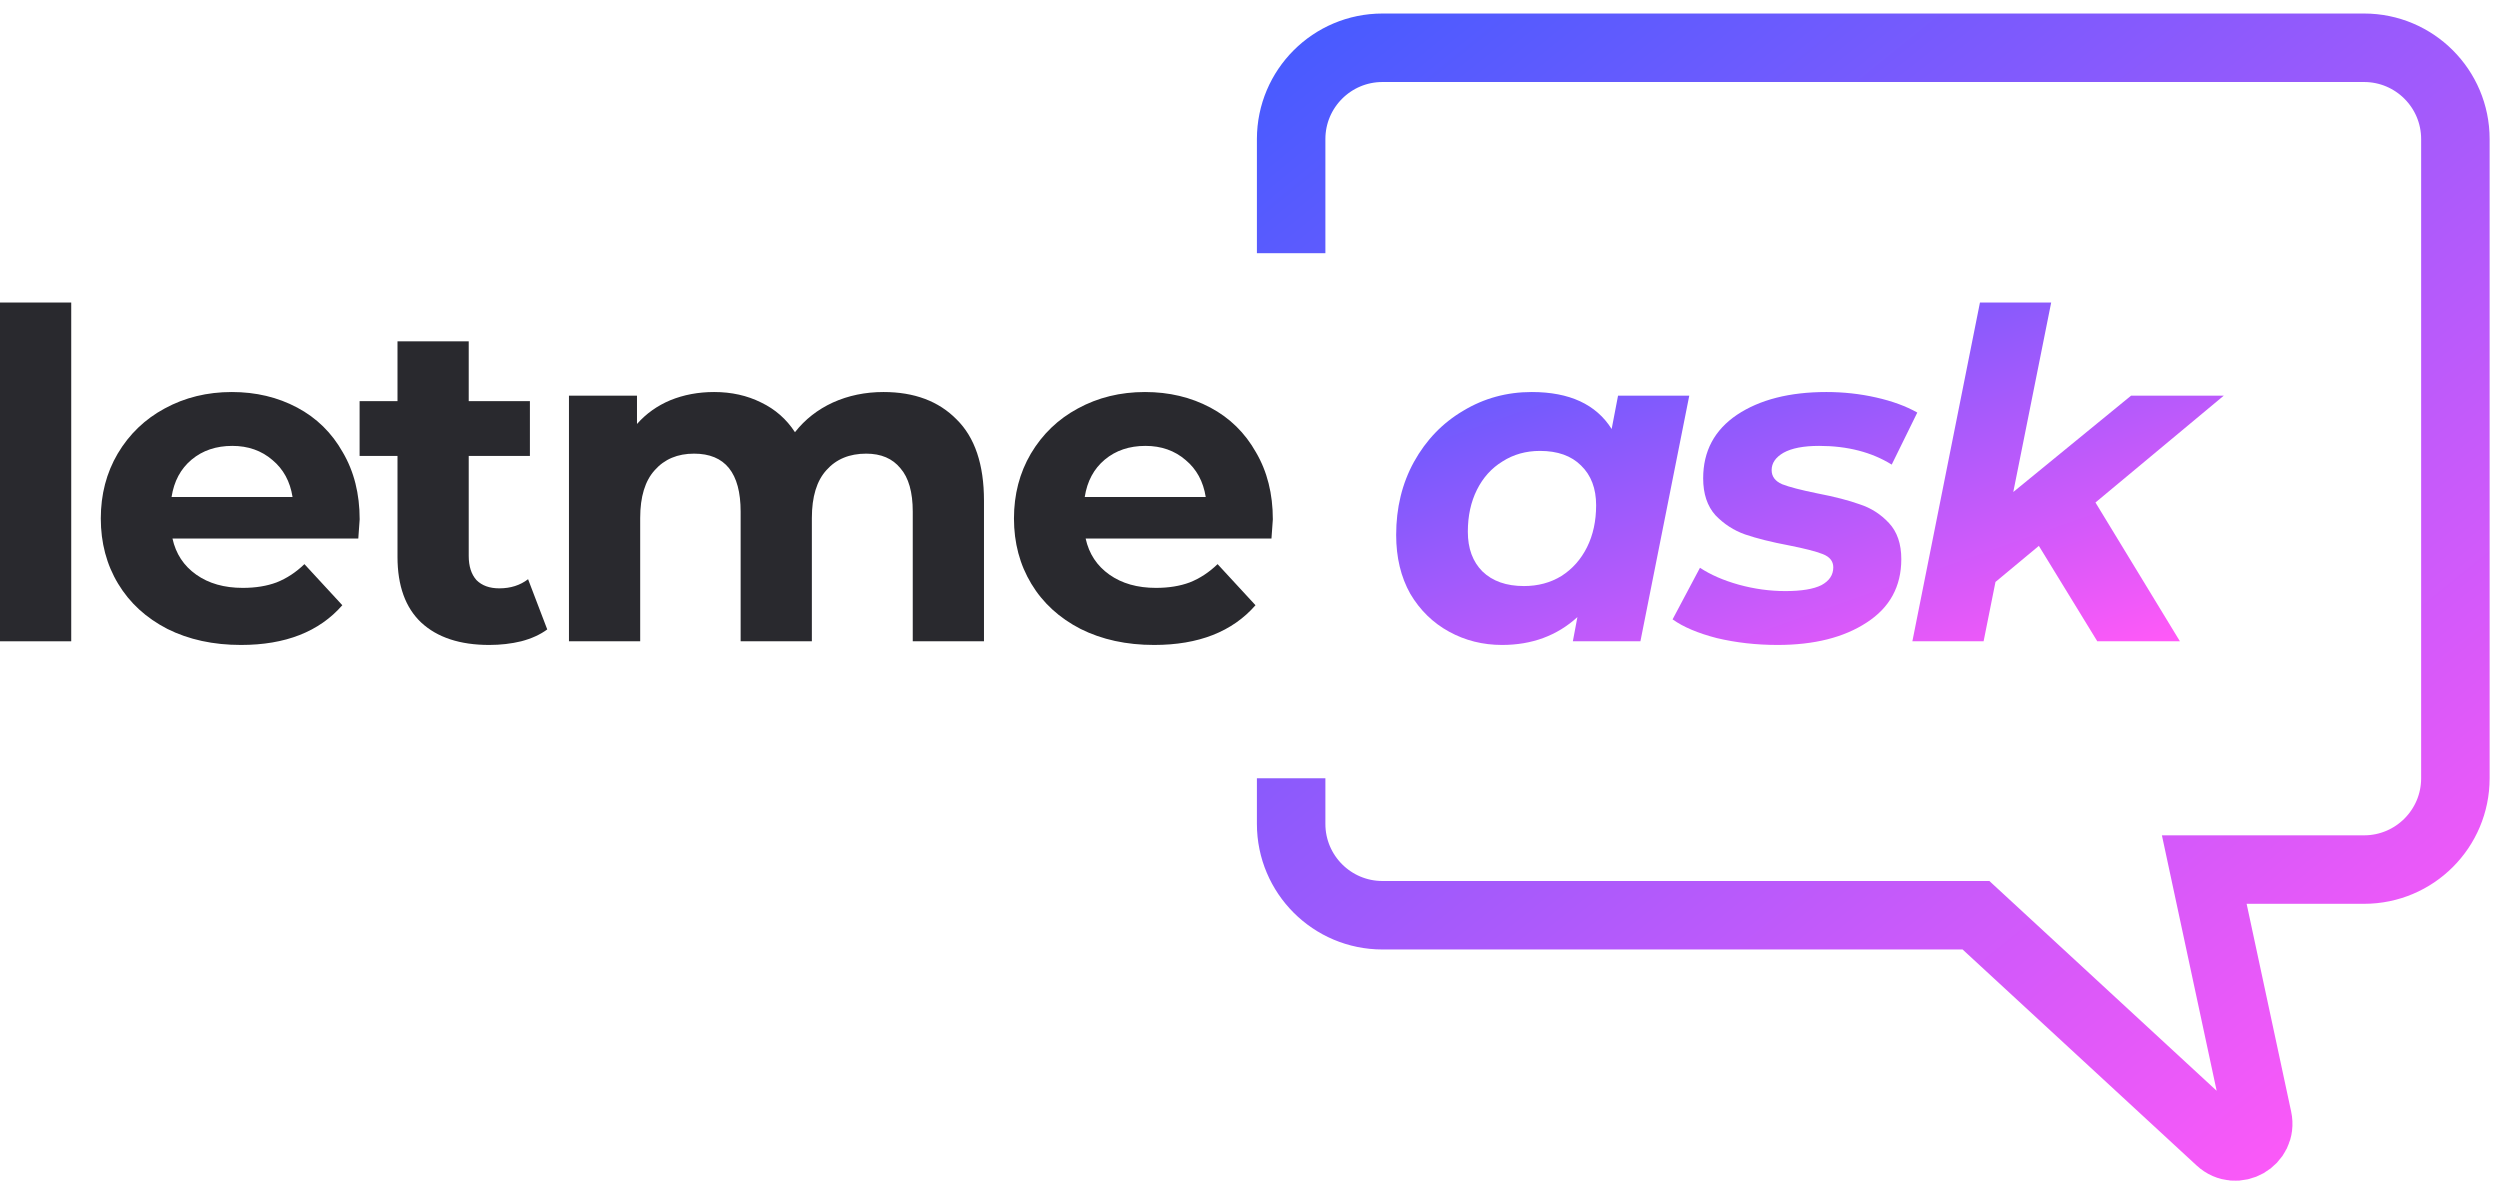
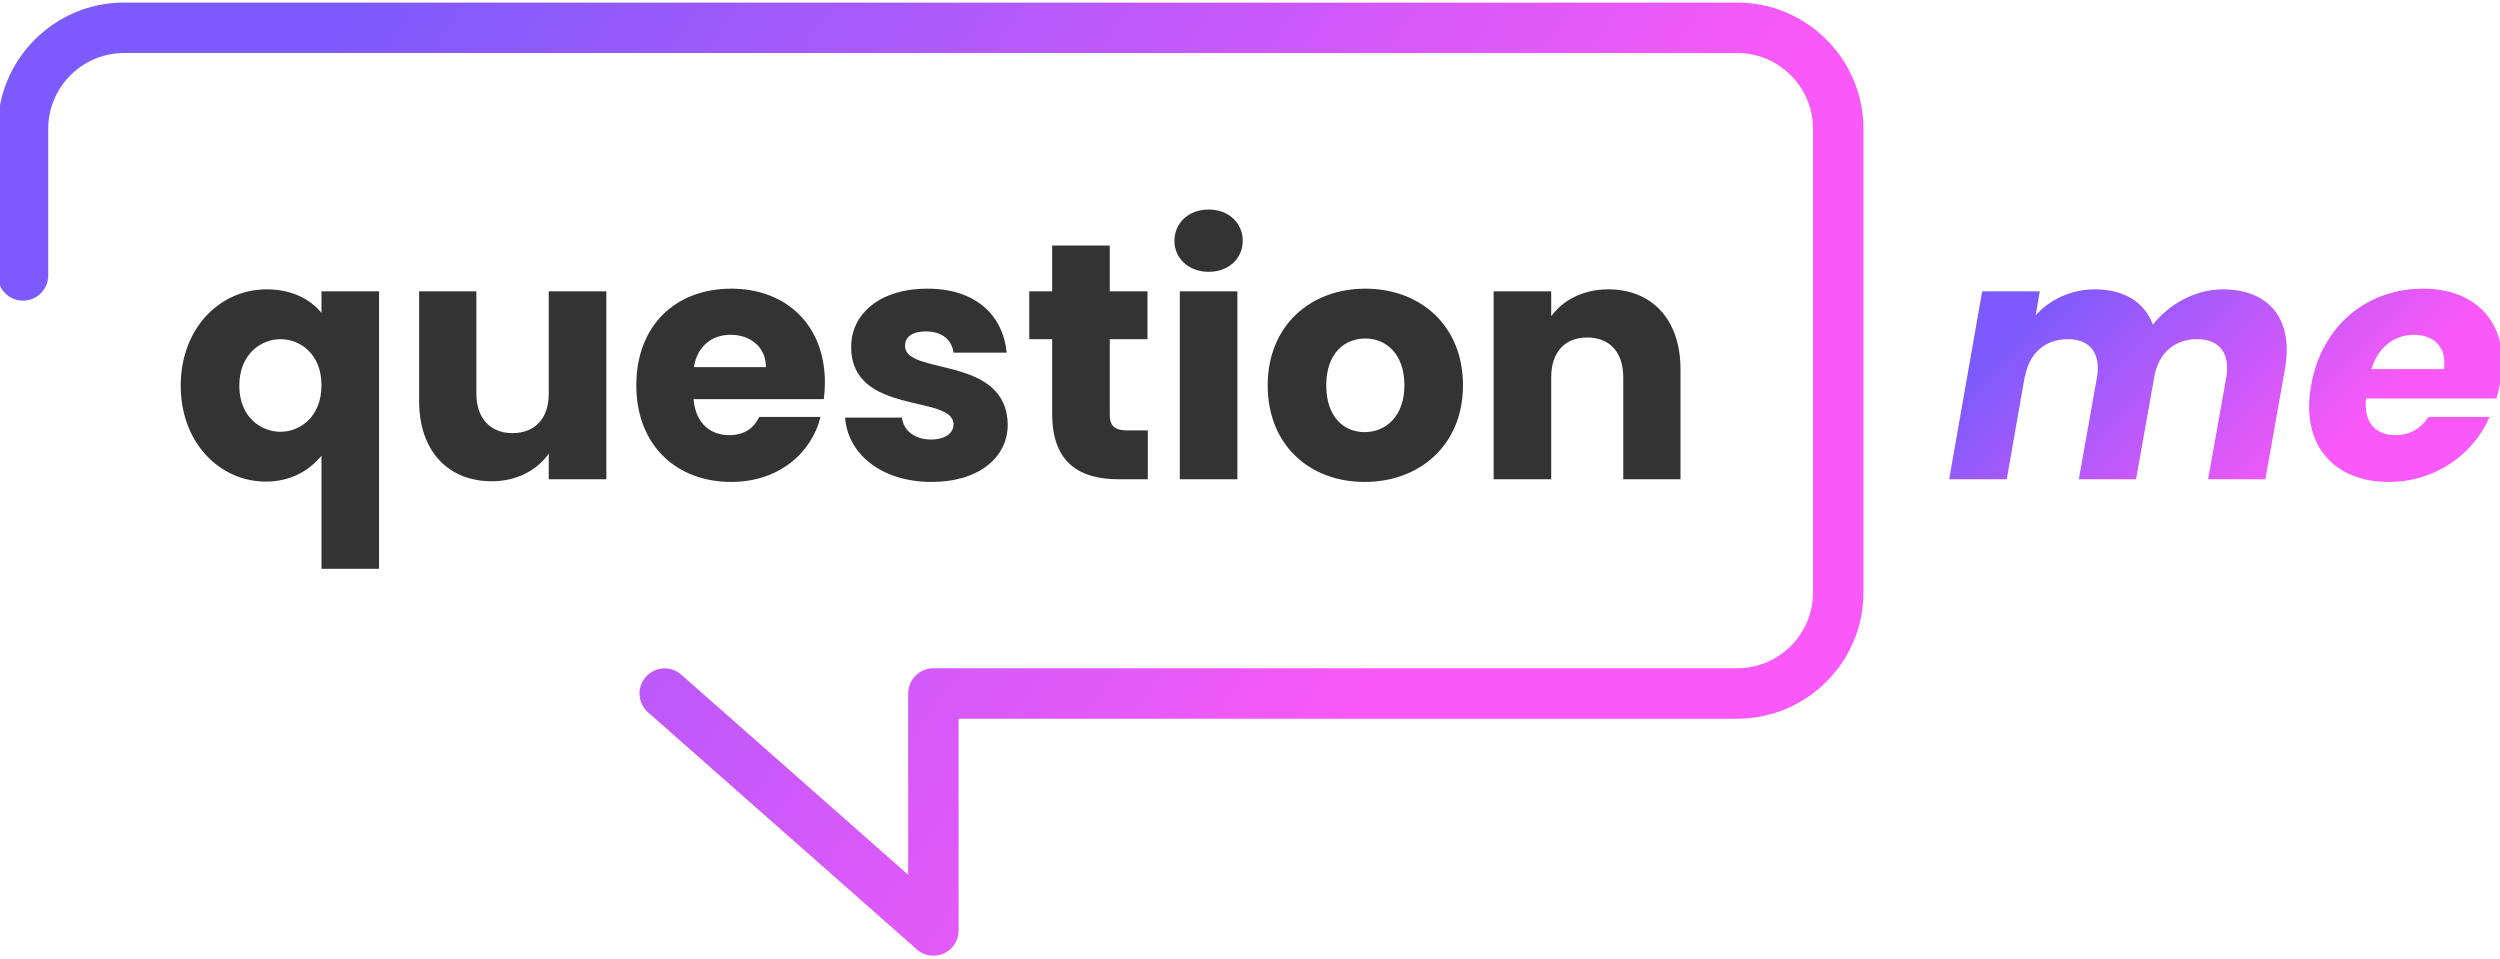
- <svg xmlns="http://www.w3.org/2000/svg" width="157" height="75" viewBox="0 0 157 75" fill="none">
-   <path d="M0 18.999H4.473V40.273H0V18.999Z" fill="#29292E" />
-   <path d="M22.587 32.618C22.587 32.675 22.558 33.077 22.501 33.822H10.832C11.042 34.778 11.539 35.533 12.323 36.087C13.106 36.642 14.081 36.919 15.247 36.919C16.05 36.919 16.757 36.804 17.369 36.575C18 36.326 18.583 35.944 19.118 35.428L21.498 38.008C20.045 39.671 17.923 40.503 15.133 40.503C13.393 40.503 11.854 40.168 10.516 39.499C9.178 38.811 8.146 37.865 7.42 36.661C6.693 35.457 6.33 34.09 6.33 32.561C6.33 31.051 6.684 29.694 7.391 28.489C8.117 27.266 9.102 26.32 10.344 25.651C11.606 24.963 13.011 24.619 14.559 24.619C16.069 24.619 17.436 24.944 18.659 25.593C19.883 26.243 20.838 27.18 21.526 28.403C22.234 29.608 22.587 31.012 22.587 32.618ZM14.588 28.002C13.575 28.002 12.724 28.289 12.036 28.862C11.348 29.436 10.927 30.219 10.774 31.213H18.372C18.22 30.238 17.799 29.464 17.111 28.891C16.423 28.298 15.582 28.002 14.588 28.002Z" fill="#29292E" />
-   <path d="M34.367 39.528C33.928 39.853 33.383 40.102 32.733 40.273C32.102 40.426 31.433 40.503 30.726 40.503C28.891 40.503 27.467 40.035 26.454 39.098C25.46 38.161 24.963 36.785 24.963 34.969V28.633H22.583V25.192H24.963V21.436H29.436V25.192H33.278V28.633H29.436V34.912C29.436 35.562 29.598 36.068 29.923 36.431C30.267 36.776 30.745 36.948 31.357 36.948C32.064 36.948 32.666 36.756 33.163 36.374L34.367 39.528Z" fill="#29292E" />
-   <path d="M55.486 24.619C57.417 24.619 58.946 25.192 60.074 26.339C61.221 27.467 61.794 29.168 61.794 31.443V40.273H57.321V32.131C57.321 30.907 57.063 29.999 56.547 29.407C56.05 28.795 55.333 28.489 54.397 28.489C53.345 28.489 52.514 28.833 51.902 29.522C51.291 30.191 50.985 31.194 50.985 32.532V40.273H46.512V32.131C46.512 29.703 45.537 28.489 43.587 28.489C42.555 28.489 41.733 28.833 41.122 29.522C40.51 30.191 40.204 31.194 40.204 32.532V40.273H35.731V24.848H40.003V26.626C40.577 25.976 41.275 25.479 42.096 25.135C42.938 24.791 43.855 24.619 44.849 24.619C45.938 24.619 46.923 24.838 47.802 25.278C48.681 25.699 49.389 26.32 49.924 27.142C50.555 26.339 51.348 25.718 52.304 25.278C53.279 24.838 54.339 24.619 55.486 24.619Z" fill="#29292E" />
-   <path d="M79.934 32.618C79.934 32.675 79.906 33.077 79.848 33.822H68.179C68.389 34.778 68.886 35.533 69.67 36.087C70.454 36.642 71.428 36.919 72.594 36.919C73.397 36.919 74.104 36.804 74.716 36.575C75.347 36.326 75.93 35.944 76.465 35.428L78.845 38.008C77.392 39.671 75.27 40.503 72.48 40.503C70.74 40.503 69.201 40.168 67.864 39.499C66.525 38.811 65.493 37.865 64.767 36.661C64.041 35.457 63.677 34.09 63.677 32.561C63.677 31.051 64.031 29.694 64.738 28.489C65.465 27.266 66.449 26.32 67.692 25.651C68.953 24.963 70.358 24.619 71.906 24.619C73.416 24.619 74.783 24.944 76.006 25.593C77.23 26.243 78.185 27.18 78.874 28.403C79.581 29.608 79.934 31.012 79.934 32.618ZM71.935 28.002C70.922 28.002 70.071 28.289 69.383 28.862C68.695 29.436 68.275 30.219 68.121 31.213H75.72C75.567 30.238 75.146 29.464 74.458 28.891C73.77 28.298 72.929 28.002 71.935 28.002Z" fill="#29292E" />
-   <path d="M106.086 24.848L103.018 40.273H98.775L99.061 38.754C97.781 39.92 96.204 40.503 94.331 40.503C93.126 40.503 92.018 40.226 91.005 39.671C89.992 39.117 89.179 38.324 88.567 37.292C87.975 36.24 87.679 35.007 87.679 33.593C87.679 31.892 88.051 30.363 88.797 29.006C89.561 27.629 90.594 26.559 91.894 25.794C93.193 25.011 94.627 24.619 96.194 24.619C98.564 24.619 100.237 25.393 101.212 26.941L101.613 24.848H106.086ZM95.707 36.804C96.586 36.804 97.37 36.594 98.058 36.173C98.746 35.734 99.281 35.132 99.664 34.367C100.046 33.602 100.237 32.723 100.237 31.729C100.237 30.678 99.922 29.846 99.291 29.235C98.679 28.623 97.819 28.317 96.71 28.317C95.831 28.317 95.047 28.537 94.359 28.977C93.671 29.397 93.136 29.99 92.754 30.754C92.371 31.519 92.18 32.398 92.18 33.392C92.18 34.444 92.486 35.275 93.098 35.887C93.728 36.498 94.598 36.804 95.707 36.804Z" fill="url(#paint0_linear)" />
-   <path d="M111.632 40.503C110.294 40.503 109.023 40.359 107.819 40.073C106.634 39.767 105.707 39.375 105.038 38.897L106.758 35.657C107.427 36.097 108.239 36.451 109.195 36.718C110.17 36.986 111.145 37.12 112.119 37.12C113.133 37.12 113.888 36.995 114.385 36.747C114.882 36.479 115.13 36.106 115.13 35.629C115.13 35.246 114.91 34.969 114.471 34.797C114.031 34.625 113.324 34.444 112.349 34.252C111.24 34.042 110.323 33.813 109.596 33.564C108.889 33.316 108.268 32.914 107.733 32.36C107.217 31.787 106.959 31.012 106.959 30.038C106.959 28.336 107.666 27.008 109.08 26.052C110.514 25.096 112.387 24.619 114.7 24.619C115.77 24.619 116.812 24.733 117.825 24.963C118.838 25.192 119.698 25.508 120.406 25.909L118.8 29.177C117.538 28.394 116.019 28.002 114.241 28.002C113.266 28.002 112.521 28.145 112.005 28.432C111.508 28.719 111.259 29.082 111.259 29.522C111.259 29.923 111.479 30.219 111.919 30.41C112.358 30.582 113.094 30.774 114.127 30.984C115.216 31.194 116.105 31.424 116.793 31.672C117.5 31.901 118.112 32.293 118.628 32.847C119.144 33.402 119.402 34.157 119.402 35.113C119.402 36.833 118.676 38.161 117.223 39.098C115.79 40.035 113.926 40.503 111.632 40.503Z" fill="url(#paint1_linear)" />
-   <path d="M131.595 31.557L136.899 40.273H131.71L128.04 34.281L125.316 36.546L124.57 40.273H120.097L124.341 18.999H128.814L126.434 30.898L133.831 24.848H139.652L131.595 31.557Z" fill="url(#paint2_linear)" />
-   <path d="M81.084 15.902V8.734C81.084 5.567 83.652 3 86.819 3H148.463C151.63 3 154.198 5.567 154.198 8.734V48.875C154.198 52.042 151.63 54.609 148.463 54.609H138.428L141.782 70.26C142.075 71.628 140.436 72.563 139.408 71.614L124.092 57.477H86.819C83.652 57.477 81.084 54.909 81.084 51.742V48.875" stroke="url(#paint3_linear)" stroke-width="4.301" />
+ <svg xmlns="http://www.w3.org/2000/svg" xmlns:xlink="http://www.w3.org/1999/xlink" xml:space="preserve" width="50.8mm" height="19.473mm" version="1.1" style="shape-rendering:geometricPrecision; text-rendering:geometricPrecision; image-rendering:optimizeQuality; fill-rule:evenodd; clip-rule:evenodd" viewBox="0 0 5079.98 1947.32">
  <defs>
-     <linearGradient id="paint0_linear" x1="87.679" y1="18.999" x2="99.758" y2="53.111" gradientUnits="userSpaceOnUse">
-       <stop stop-color="#485BFF" />
-       <stop offset="1" stop-color="#FF59F8" />
+     <style type="text/css">
+    
+     .fil1 {fill:#333333;fill-rule:nonzero}
+     .fil0 {fill:url(#id0);fill-rule:nonzero}
+     .fil2 {fill:url(#id1);fill-rule:nonzero}
+    
+   </style>
+     <linearGradient id="id0" gradientUnits="userSpaceOnUse" x1="644.13" y1="107.48" x2="2701.47" y2="1522.72">
+       <stop offset="0" style="stop-opacity:1; stop-color:#7C5AFD" />
+       <stop offset="1" style="stop-opacity:1; stop-color:#F959F8" />
    </linearGradient>
-     <linearGradient id="paint1_linear" x1="87.679" y1="18.999" x2="99.758" y2="53.111" gradientUnits="userSpaceOnUse">
-       <stop stop-color="#485BFF" />
-       <stop offset="1" stop-color="#FF59F8" />
-     </linearGradient>
-     <linearGradient id="paint2_linear" x1="87.679" y1="18.999" x2="99.758" y2="53.111" gradientUnits="userSpaceOnUse">
-       <stop stop-color="#485BFF" />
-       <stop offset="1" stop-color="#FF59F8" />
-     </linearGradient>
-     <linearGradient id="paint3_linear" x1="81.084" y1="3" x2="141.295" y2="77.547" gradientUnits="userSpaceOnUse">
-       <stop stop-color="#485BFF" />
-       <stop offset="1" stop-color="#FF59F8" />
-     </linearGradient>
+     <linearGradient id="id1" gradientUnits="userSpaceOnUse" xlink:href="#id0" x1="4234.61" y1="526.17" x2="4681.31" y2="975.41">
+   </linearGradient>
  </defs>
+   <g id="Camada_x0020_1">
+     <g id="_2107791390848">
+       <path class="fil0" d="M251.64 5.26l3278.7 0c70.51,0 134.57,28.81 180.97,75.22 46.41,46.4 75.23,110.47 75.23,180.97l0 942.78c0,70.5 -28.82,134.57 -75.23,180.97 -46.4,46.4 -110.46,75.22 -180.97,75.22l-1582.44 0 0 430.4c0,28.3 -22.95,51.24 -51.25,51.24 -14.58,0 -27.75,-6.1 -37.08,-15.89l-542.84 -478.76c-21.11,-18.67 -23.08,-50.95 -4.4,-72.06 18.67,-21.11 50.95,-23.08 72.06,-4.41l461.02 406.62 0 -368.38c0,-28.3 22.94,-51.25 51.24,-51.25l1633.69 0c42.22,0 80.65,-17.31 108.52,-45.18 27.88,-27.88 45.19,-66.3 45.19,-108.52l0 -942.78c0,-42.22 -17.31,-80.65 -45.19,-108.52 -27.87,-27.88 -66.3,-45.18 -108.52,-45.18l-3278.7 0c-42.21,0 -80.64,17.3 -108.51,45.18 -27.88,27.87 -45.19,66.3 -45.19,108.52l0 296.89 0 1.32 0.02 0c0,28.3 -22.95,51.25 -51.25,51.25 -28.3,0 -51.25,-22.95 -51.25,-51.25l-0.01 0 0 -298.21c0,-70.5 28.82,-134.57 75.22,-180.97 46.41,-46.41 110.47,-75.22 180.97,-75.22z" />
+       <path class="fil1" d="M367.18 783.63c0,116.32 79.39,195.01 173.12,195.01 50.65,0 88.27,-22.58 112.9,-52.68l0 229.9 117.01 0 0 -563.82 -117.01 0 0 43.79c-23.26,-28.73 -61.57,-47.89 -111.52,-47.89 -95.11,0 -174.5,79.36 -174.5,195.69zm286.02 -0.69c0,64.33 -43.78,94.43 -83.47,94.43 -39,0 -83.48,-29.43 -83.48,-93.74 0,-64.32 44.48,-94.42 83.48,-94.42 39.69,0 83.47,29.42 83.47,93.73zm578.88 -190.9l-117.01 0 0 207.33c0,52 -28.74,80.73 -73.9,80.73 -43.78,0 -73.21,-28.73 -73.21,-80.73l0 -207.33 -116.33 0 0 223.07c0,101.95 59.55,162.85 147.81,162.85 51.31,0 92.38,-23.26 115.63,-56.11l0 52 117.01 0 0 -381.81zm252.47 88.27c39.02,0 71.85,23.96 71.85,65.68l-146.43 0c6.84,-42.42 36.26,-65.68 74.58,-65.68zm182.69 166.96l-124.52 0c-9.58,20.52 -28.05,36.94 -60.9,36.94 -37.64,0 -68.42,-23.26 -72.53,-73.21l264.8 0c1.37,-11.63 2.05,-23.26 2.05,-34.21 0,-116.33 -78.69,-190.21 -190.21,-190.21 -113.58,0 -192.97,75.26 -192.97,196.36 0,121.11 80.75,196.37 192.97,196.37 95.1,0 162.84,-57.46 181.31,-132.04zm380.45 15.73c-2.05,-142.32 -208.68,-99.21 -208.68,-160.11 0,-18.47 15.04,-29.42 42.4,-29.42 32.86,0 52.7,17.11 56.12,43.1l108.11 0c-7.52,-75.26 -62.26,-129.99 -160.79,-129.99 -99.9,0 -155.33,53.36 -155.33,118.36 0,140.27 208.01,95.79 208.01,157.38 0,17.1 -15.74,30.78 -45.84,30.78 -32.16,0 -56.11,-17.79 -58.85,-44.46l-115.63 0c5.47,73.89 73.89,130.67 175.85,130.67 95.79,0 154.63,-49.94 154.63,-116.31zm90.32 -21.9c0,99.22 55.43,132.75 134.8,132.75l59.52 0 0 -99.22 -41.72 0c-26.02,0 -35.59,-9.57 -35.59,-32.15l0 -153.27 76.64 0 0 -97.17 -76.64 0 0 -93.05 -117.01 0 0 93.05 -46.53 0 0 97.17 46.53 0 0 151.89zm259.33 132.75l117.01 0 0 -381.81 -117.01 0 0 381.81zm58.84 -421.5c41.06,0 69.1,-28.05 69.1,-62.95 0,-35.57 -28.04,-63.63 -69.1,-63.63 -41.74,0 -69.79,28.06 -69.79,63.63 0,34.9 28.05,62.95 69.79,62.95zm516.59 230.59c0,-121.1 -86.21,-196.36 -198.43,-196.36 -111.52,0 -198.43,75.26 -198.43,196.36 0,121.11 84.85,196.37 197.07,196.37 112.2,0 199.79,-75.26 199.79,-196.37zm-277.8 0c0,-64.99 36.96,-95.11 79.37,-95.11 41.07,0 79.39,30.12 79.39,95.11 0,64.33 -39.02,95.12 -80.75,95.12 -42.42,0 -78.01,-30.79 -78.01,-95.12zm603.49 190.91l116.33 0 0 -223.07c0,-102.63 -58.84,-162.84 -147.1,-162.84 -51.33,0 -92.38,22.58 -115.64,54.73l0 -50.63 -117.01 0 0 381.81 117.01 0 0 -207.33c0,-52 28.73,-80.74 73.21,-80.74 44.48,0 73.2,28.74 73.2,80.74l0 207.33z" />
+       <path class="fil2" d="M4486.89 973.85l116.33 0 39.67 -223.07c18.49,-102.63 -32.15,-162.84 -126.58,-162.84 -56.09,0 -109.47,30.79 -141.62,71.84 -17.12,-46.53 -59.54,-71.84 -117.69,-71.84 -49.27,0 -92.37,21.22 -120.44,52.68l8.22 -48.58 -117.01 0 -67.06 381.81 117.01 0 36.96 -210.74 0 3.41c8.2,-49.95 42.41,-77.31 86.89,-77.31 44.48,0 67.74,27.36 59.52,77.31l-36.94 207.33 116.31 0 36.96 -207.33 0 0c8.2,-49.95 42.43,-77.31 86.89,-77.31 44.48,0 67.74,27.36 59.54,77.31l-36.96 207.33zm418.08 -293.54c39.68,0 67.74,23.96 60.9,69.79l-147.12 0c13.68,-45.16 47.21,-69.79 86.22,-69.79zm153.96 166.96l-124.53 0c-13.01,20.52 -34.23,36.94 -67.06,36.94 -38.32,0 -65.01,-23.94 -59.53,-74.58l264.8 0c3.41,-11.63 6.16,-22.58 8.2,-33.53 20.54,-115.64 -45.84,-189.52 -157.36,-189.52 -113.6,0 -205.96,75.26 -227.18,196.36 -21.9,121.11 45.84,196.37 158.06,196.37 95.11,0 172.44,-57.46 204.6,-132.04z" />
+     </g>
+   </g>
</svg>
